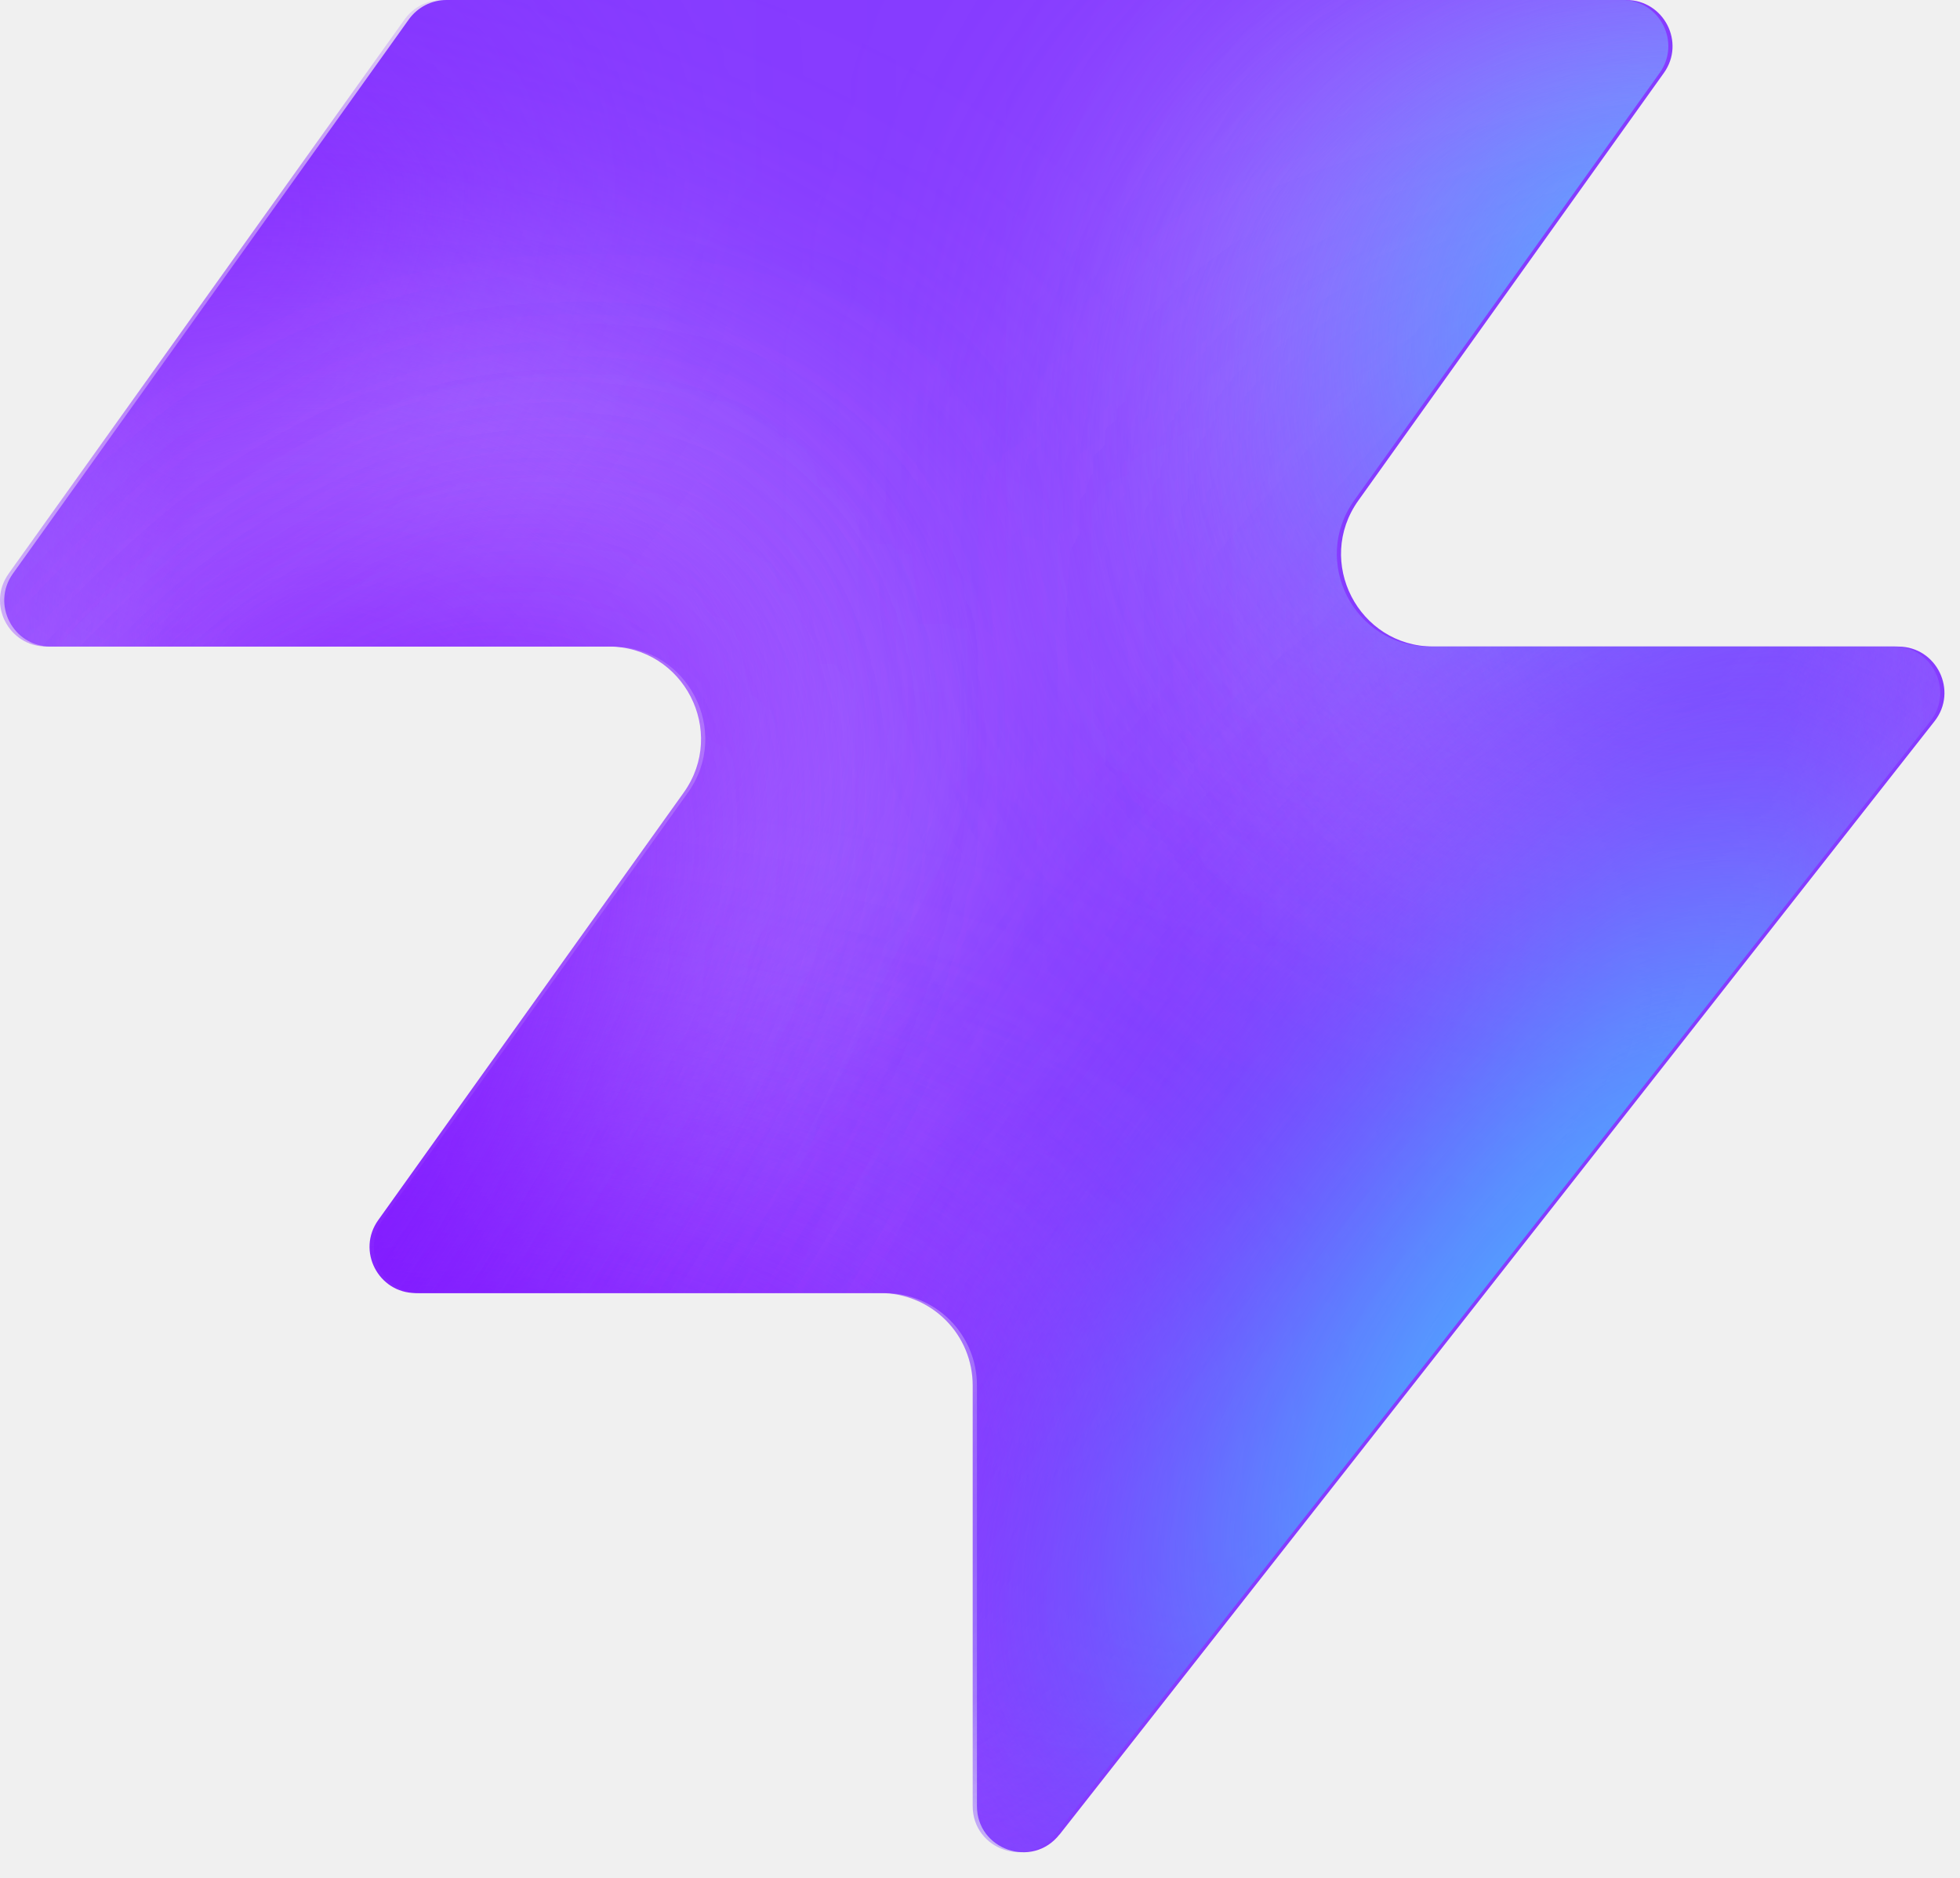
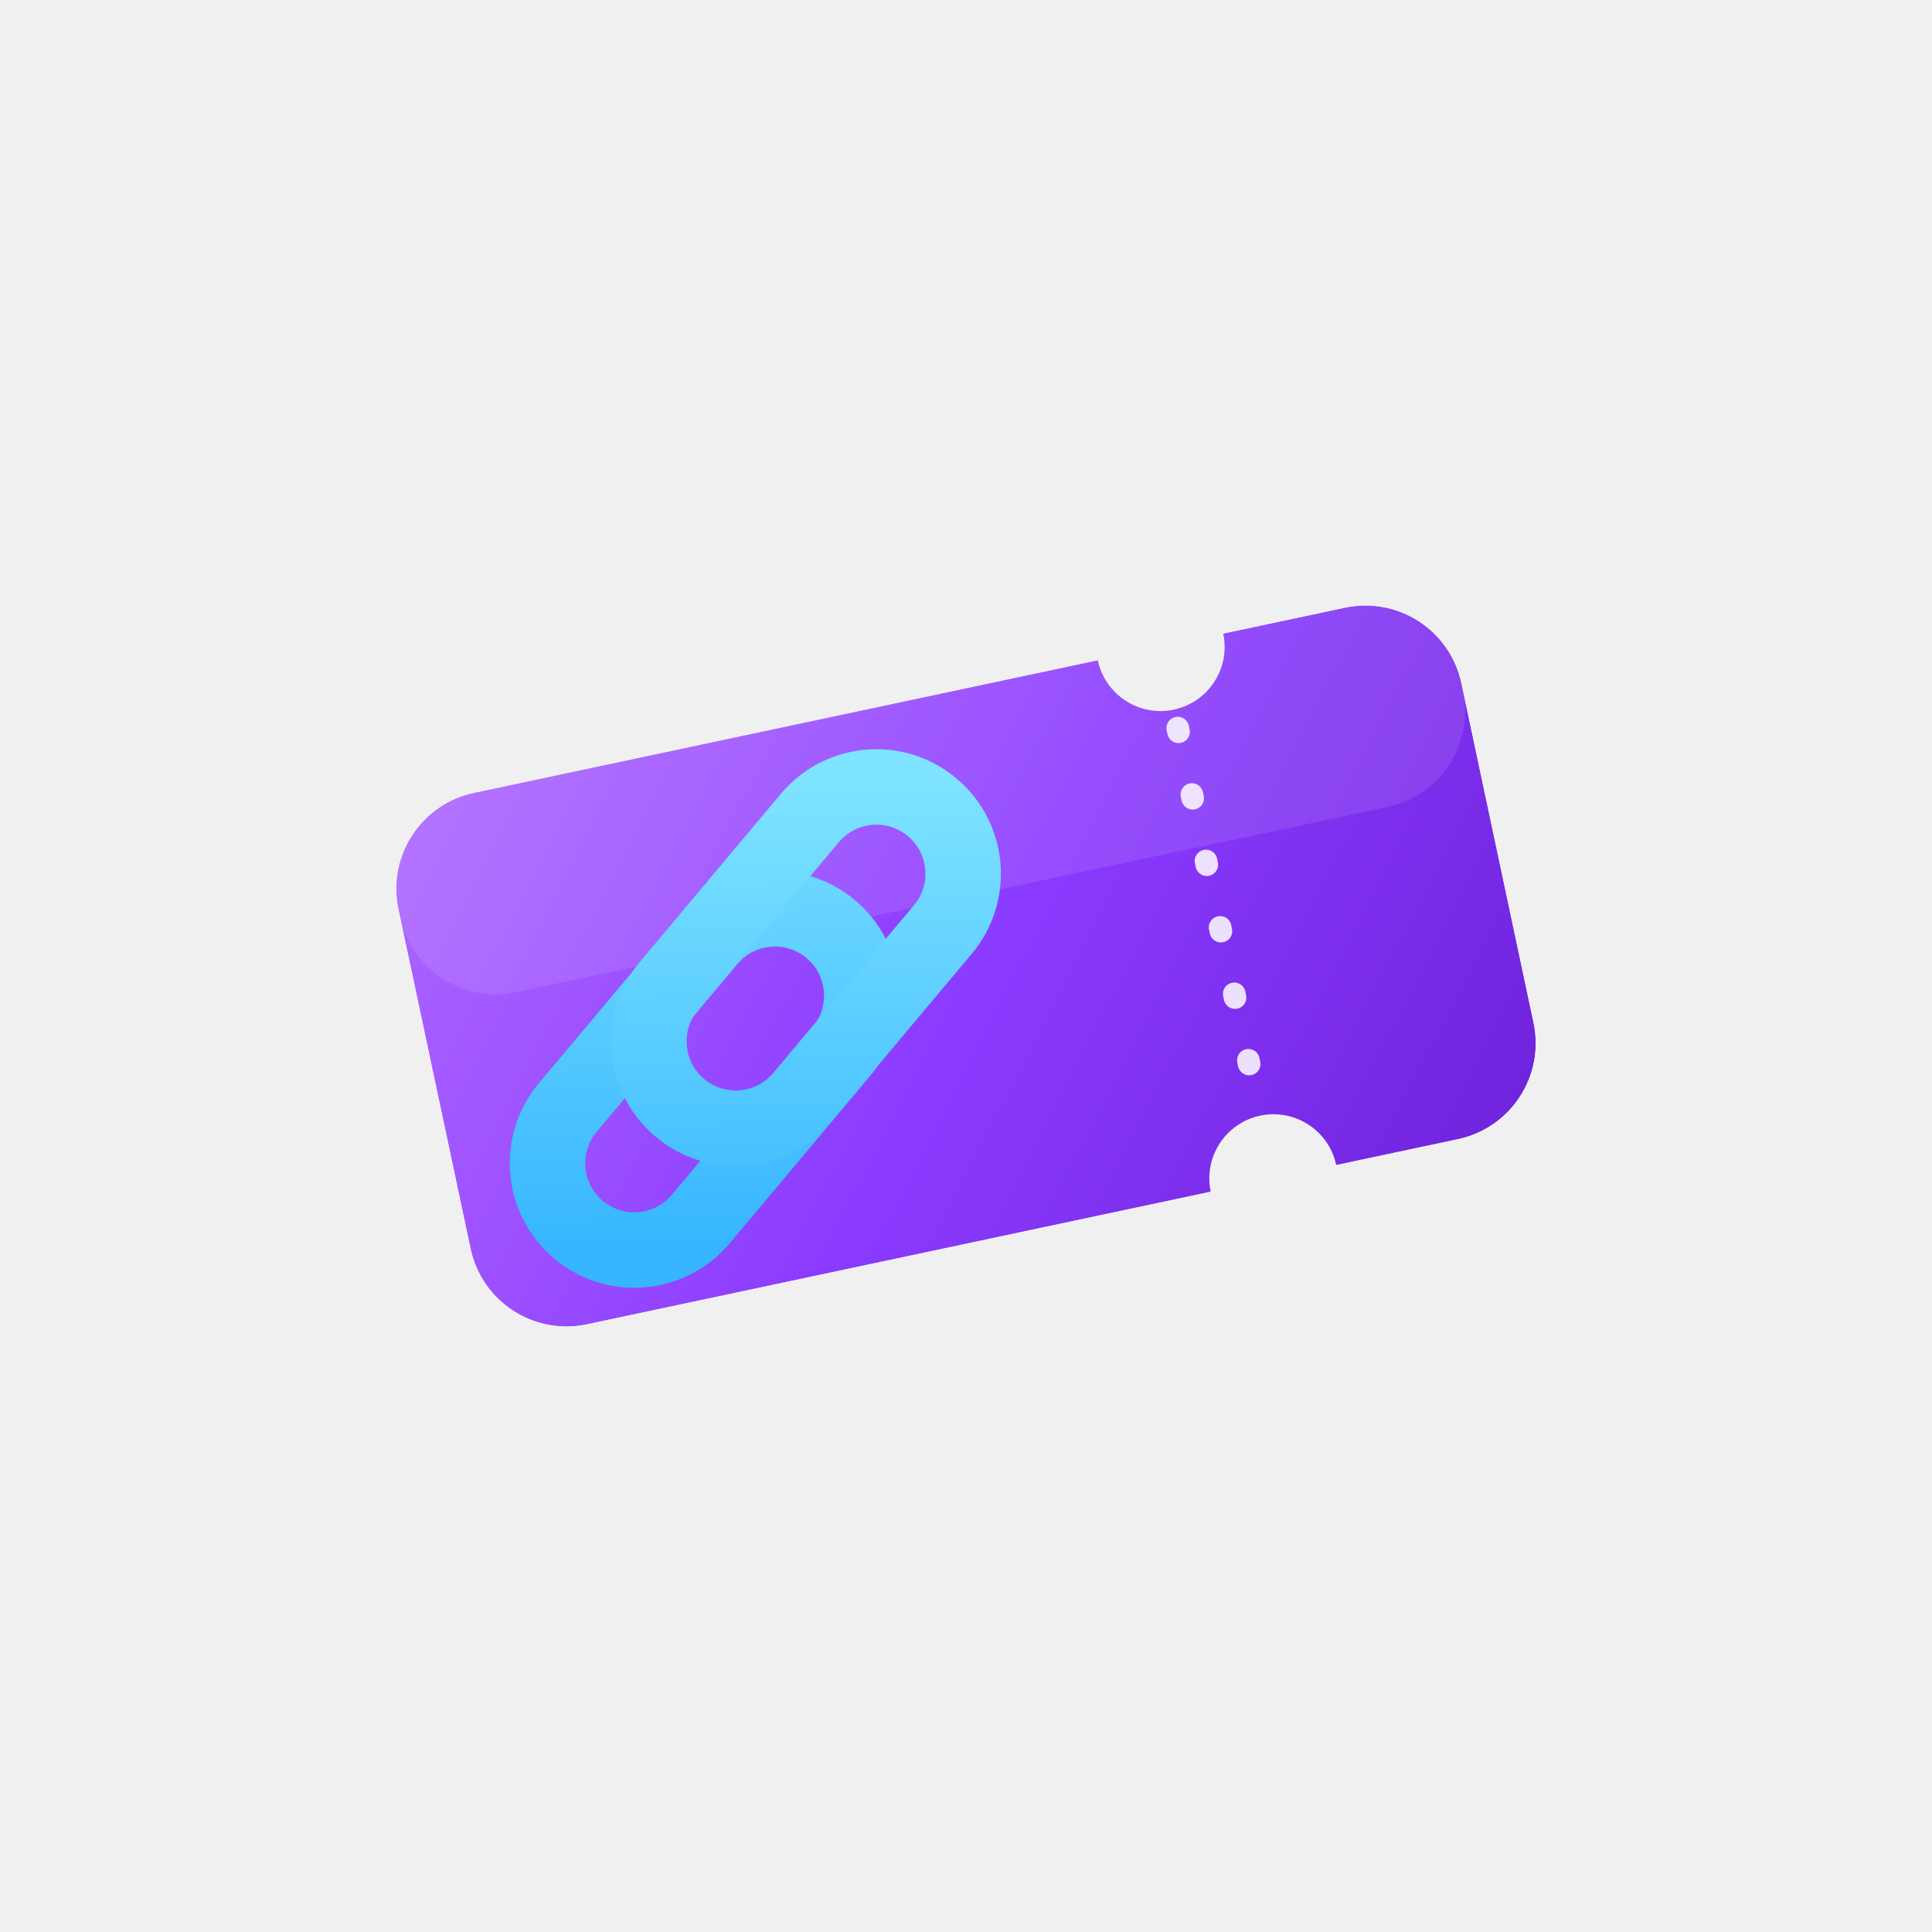
- <svg xmlns="http://www.w3.org/2000/svg" width="48" height="46" fill="none" viewBox="0 0 48 46">
-   <path fill="#863bff" d="M25.946 44.938c-.664.845-2.021.375-2.021-.698V33.937a2.26 2.26 0 0 0-2.262-2.262H10.287c-.92 0-1.456-1.04-.92-1.788l7.48-10.471c1.07-1.497 0-3.578-1.842-3.578H1.237c-.92 0-1.456-1.04-.92-1.788L10.013.474c.214-.297.556-.474.92-.474h28.894c.92 0 1.456 1.04.92 1.788l-7.48 10.471c-1.07 1.498 0 3.579 1.842 3.579h11.377c.943 0 1.473 1.088.89 1.83L25.947 44.94z" style="fill:#863bff;fill:color(display-p3 .525 .23 1);fill-opacity:1" />
-   <mask id="a" width="48" height="46" x="0" y="0" maskUnits="userSpaceOnUse" style="mask-type:alpha">
-     <path fill="#000" d="M25.842 44.938c-.664.844-2.021.375-2.021-.698V33.937a2.26 2.26 0 0 0-2.262-2.262H10.183c-.92 0-1.456-1.04-.92-1.788l7.48-10.471c1.07-1.498 0-3.579-1.842-3.579H1.133c-.92 0-1.456-1.04-.92-1.787L9.91.473c.214-.297.556-.474.92-.474h28.894c.92 0 1.456 1.04.92 1.788l-7.48 10.471c-1.07 1.498 0 3.578 1.842 3.578h11.377c.943 0 1.473 1.088.89 1.832L25.843 44.94z" style="fill:#000;fill-opacity:1" />
-   </mask>
-   <g mask="url(#a)">
-     <g filter="url(#b)">
-       <ellipse cx="5.508" cy="14.704" fill="#ede6ff" rx="5.508" ry="14.704" style="fill:#ede6ff;fill:color(display-p3 .927 .903 1);fill-opacity:1" transform="matrix(.00324 1 1 -.00324 -4.47 31.516)" />
-     </g>
-     <g filter="url(#c)">
-       <ellipse cx="10.399" cy="29.851" fill="#ede6ff" rx="10.399" ry="29.851" style="fill:#ede6ff;fill:color(display-p3 .927 .903 1);fill-opacity:1" transform="matrix(.00324 1 1 -.00324 -39.328 7.883)" />
-     </g>
-     <g filter="url(#d)">
-       <ellipse cx="5.508" cy="30.487" fill="#7e14ff" rx="5.508" ry="30.487" style="fill:#7e14ff;fill:color(display-p3 .492 .077 1);fill-opacity:1" transform="rotate(89.814 -25.913 -14.639)scale(1 -1)" />
-     </g>
-     <g filter="url(#e)">
-       <ellipse cx="5.508" cy="30.599" fill="#7e14ff" rx="5.508" ry="30.599" style="fill:#7e14ff;fill:color(display-p3 .492 .077 1);fill-opacity:1" transform="rotate(89.814 -32.644 -3.334)scale(1 -1)" />
-     </g>
-     <g filter="url(#f)">
-       <ellipse cx="5.508" cy="30.599" fill="#7e14ff" rx="5.508" ry="30.599" style="fill:#7e14ff;fill:color(display-p3 .492 .077 1);fill-opacity:1" transform="matrix(.00324 1 1 -.00324 -34.34 30.47)" />
-     </g>
-     <g filter="url(#g)">
-       <ellipse cx="14.072" cy="22.078" fill="#ede6ff" rx="14.072" ry="22.078" style="fill:#ede6ff;fill:color(display-p3 .927 .903 1);fill-opacity:1" transform="rotate(93.35 24.506 48.493)scale(-1 1)" />
-     </g>
-     <g filter="url(#h)">
-       <ellipse cx="3.47" cy="21.501" fill="#7e14ff" rx="3.47" ry="21.501" style="fill:#7e14ff;fill:color(display-p3 .492 .077 1);fill-opacity:1" transform="rotate(89.009 28.708 47.59)scale(-1 1)" />
-     </g>
-     <g filter="url(#i)">
-       <ellipse cx="3.47" cy="21.501" fill="#7e14ff" rx="3.47" ry="21.501" style="fill:#7e14ff;fill:color(display-p3 .492 .077 1);fill-opacity:1" transform="rotate(89.009 28.708 47.59)scale(-1 1)" />
-     </g>
-     <g filter="url(#j)">
-       <ellipse cx=".387" cy="8.972" fill="#7e14ff" rx="4.407" ry="29.108" style="fill:#7e14ff;fill:color(display-p3 .492 .077 1);fill-opacity:1" transform="rotate(39.51 .387 8.972)" />
-     </g>
-     <g filter="url(#k)">
-       <ellipse cx="47.523" cy="-6.092" fill="#7e14ff" rx="4.407" ry="29.108" style="fill:#7e14ff;fill:color(display-p3 .492 .077 1);fill-opacity:1" transform="rotate(37.892 47.523 -6.092)" />
-     </g>
-     <g filter="url(#l)">
-       <ellipse cx="41.412" cy="6.333" fill="#47bfff" rx="5.971" ry="9.665" style="fill:#47bfff;fill:color(display-p3 .28 .748 1);fill-opacity:1" transform="rotate(37.892 41.412 6.333)" />
-     </g>
-     <g filter="url(#m)">
-       <ellipse cx="-1.879" cy="38.332" fill="#7e14ff" rx="4.407" ry="29.108" style="fill:#7e14ff;fill:color(display-p3 .492 .077 1);fill-opacity:1" transform="rotate(37.892 -1.88 38.332)" />
-     </g>
-     <g filter="url(#n)">
-       <ellipse cx="-1.879" cy="38.332" fill="#7e14ff" rx="4.407" ry="29.108" style="fill:#7e14ff;fill:color(display-p3 .492 .077 1);fill-opacity:1" transform="rotate(37.892 -1.88 38.332)" />
-     </g>
-     <g filter="url(#o)">
-       <ellipse cx="35.651" cy="29.907" fill="#7e14ff" rx="4.407" ry="29.108" style="fill:#7e14ff;fill:color(display-p3 .492 .077 1);fill-opacity:1" transform="rotate(37.892 35.651 29.907)" />
-     </g>
-     <g filter="url(#p)">
-       <ellipse cx="38.418" cy="32.4" fill="#47bfff" rx="5.971" ry="15.297" style="fill:#47bfff;fill:color(display-p3 .28 .748 1);fill-opacity:1" transform="rotate(37.892 38.418 32.4)" />
+ <svg xmlns="http://www.w3.org/2000/svg" viewBox="0 0 512 512" fill="none">
+   <defs>
+     <linearGradient id="tcTicket" x1="120" y1="150" x2="392" y2="372" gradientUnits="userSpaceOnUse">
+       <stop offset="0" stop-color="#b16bff" />
+       <stop offset=".5" stop-color="#8b3bff" />
+       <stop offset="1" stop-color="#6a1fd6" />
+     </linearGradient>
+     <linearGradient id="tcChain" x1="150" y1="300" x2="250" y2="212" gradientUnits="userSpaceOnUse">
+       <stop offset="0" stop-color="#37b6ff" />
+       <stop offset="1" stop-color="#7fe4ff" />
+     </linearGradient>
+     <mask id="tcNotch">
+       <rect x="112" y="184" width="288" height="144" rx="26" fill="#fff" />
+       <circle cx="324" cy="184" r="17" fill="#000" />
+       <circle cx="324" cy="328" r="17" fill="#000" />
+     </mask>
+   </defs>
+   <g transform="rotate(-12 256 256)">
+     <rect x="112" y="184" width="288" height="144" rx="26" fill="url(#tcTicket)" mask="url(#tcNotch)" />
+     <rect x="112" y="184" width="288" height="54" rx="26" fill="#ffffff" opacity=".10" mask="url(#tcNotch)" />
+     <line x1="324" y1="206" x2="324" y2="306" stroke="#ffffff" stroke-width="6" stroke-linecap="round" stroke-dasharray="1 17" opacity=".85" />
+     <g stroke="url(#tcChain)" stroke-width="20" fill="none" stroke-linecap="round">
+       <rect x="130" y="248" width="104" height="46" rx="23" transform="rotate(-38 182 271)" />
+       <rect x="163" y="222" width="104" height="46" rx="23" transform="rotate(-38 215 245)" />
    </g>
  </g>
-   <defs>
-     <filter id="b" width="60.045" height="41.654" x="-19.77" y="16.149" color-interpolation-filters="sRGB" filterUnits="userSpaceOnUse">
-       <feFlood flood-opacity="0" result="BackgroundImageFix" />
-       <feBlend in="SourceGraphic" in2="BackgroundImageFix" result="shape" />
-       <feGaussianBlur result="effect1_foregroundBlur_2002_17158" stdDeviation="7.659" />
-     </filter>
-     <filter id="c" width="90.34" height="51.437" x="-54.613" y="-7.533" color-interpolation-filters="sRGB" filterUnits="userSpaceOnUse">
-       <feFlood flood-opacity="0" result="BackgroundImageFix" />
-       <feBlend in="SourceGraphic" in2="BackgroundImageFix" result="shape" />
-       <feGaussianBlur result="effect1_foregroundBlur_2002_17158" stdDeviation="7.659" />
-     </filter>
-     <filter id="d" width="79.355" height="29.4" x="-49.64" y="2.03" color-interpolation-filters="sRGB" filterUnits="userSpaceOnUse">
-       <feFlood flood-opacity="0" result="BackgroundImageFix" />
-       <feBlend in="SourceGraphic" in2="BackgroundImageFix" result="shape" />
-       <feGaussianBlur result="effect1_foregroundBlur_2002_17158" stdDeviation="4.596" />
-     </filter>
-     <filter id="e" width="79.579" height="29.4" x="-45.045" y="20.029" color-interpolation-filters="sRGB" filterUnits="userSpaceOnUse">
-       <feFlood flood-opacity="0" result="BackgroundImageFix" />
-       <feBlend in="SourceGraphic" in2="BackgroundImageFix" result="shape" />
-       <feGaussianBlur result="effect1_foregroundBlur_2002_17158" stdDeviation="4.596" />
-     </filter>
-     <filter id="f" width="79.579" height="29.4" x="-43.513" y="21.178" color-interpolation-filters="sRGB" filterUnits="userSpaceOnUse">
-       <feFlood flood-opacity="0" result="BackgroundImageFix" />
-       <feBlend in="SourceGraphic" in2="BackgroundImageFix" result="shape" />
-       <feGaussianBlur result="effect1_foregroundBlur_2002_17158" stdDeviation="4.596" />
-     </filter>
-     <filter id="g" width="74.749" height="58.852" x="15.756" y="-17.901" color-interpolation-filters="sRGB" filterUnits="userSpaceOnUse">
-       <feFlood flood-opacity="0" result="BackgroundImageFix" />
-       <feBlend in="SourceGraphic" in2="BackgroundImageFix" result="shape" />
-       <feGaussianBlur result="effect1_foregroundBlur_2002_17158" stdDeviation="7.659" />
-     </filter>
-     <filter id="h" width="61.377" height="25.362" x="23.548" y="2.284" color-interpolation-filters="sRGB" filterUnits="userSpaceOnUse">
-       <feFlood flood-opacity="0" result="BackgroundImageFix" />
-       <feBlend in="SourceGraphic" in2="BackgroundImageFix" result="shape" />
-       <feGaussianBlur result="effect1_foregroundBlur_2002_17158" stdDeviation="4.596" />
-     </filter>
-     <filter id="i" width="61.377" height="25.362" x="23.548" y="2.284" color-interpolation-filters="sRGB" filterUnits="userSpaceOnUse">
-       <feFlood flood-opacity="0" result="BackgroundImageFix" />
-       <feBlend in="SourceGraphic" in2="BackgroundImageFix" result="shape" />
-       <feGaussianBlur result="effect1_foregroundBlur_2002_17158" stdDeviation="4.596" />
-     </filter>
-     <filter id="j" width="56.045" height="63.649" x="-27.636" y="-22.853" color-interpolation-filters="sRGB" filterUnits="userSpaceOnUse">
-       <feFlood flood-opacity="0" result="BackgroundImageFix" />
-       <feBlend in="SourceGraphic" in2="BackgroundImageFix" result="shape" />
-       <feGaussianBlur result="effect1_foregroundBlur_2002_17158" stdDeviation="4.596" />
-     </filter>
-     <filter id="k" width="54.814" height="64.646" x="20.116" y="-38.415" color-interpolation-filters="sRGB" filterUnits="userSpaceOnUse">
-       <feFlood flood-opacity="0" result="BackgroundImageFix" />
-       <feBlend in="SourceGraphic" in2="BackgroundImageFix" result="shape" />
-       <feGaussianBlur result="effect1_foregroundBlur_2002_17158" stdDeviation="4.596" />
-     </filter>
-     <filter id="l" width="33.541" height="35.313" x="24.641" y="-11.323" color-interpolation-filters="sRGB" filterUnits="userSpaceOnUse">
-       <feFlood flood-opacity="0" result="BackgroundImageFix" />
-       <feBlend in="SourceGraphic" in2="BackgroundImageFix" result="shape" />
-       <feGaussianBlur result="effect1_foregroundBlur_2002_17158" stdDeviation="4.596" />
-     </filter>
-     <filter id="m" width="54.814" height="64.646" x="-29.286" y="6.009" color-interpolation-filters="sRGB" filterUnits="userSpaceOnUse">
-       <feFlood flood-opacity="0" result="BackgroundImageFix" />
-       <feBlend in="SourceGraphic" in2="BackgroundImageFix" result="shape" />
-       <feGaussianBlur result="effect1_foregroundBlur_2002_17158" stdDeviation="4.596" />
-     </filter>
-     <filter id="n" width="54.814" height="64.646" x="-29.286" y="6.009" color-interpolation-filters="sRGB" filterUnits="userSpaceOnUse">
-       <feFlood flood-opacity="0" result="BackgroundImageFix" />
-       <feBlend in="SourceGraphic" in2="BackgroundImageFix" result="shape" />
-       <feGaussianBlur result="effect1_foregroundBlur_2002_17158" stdDeviation="4.596" />
-     </filter>
-     <filter id="o" width="54.814" height="64.646" x="8.244" y="-2.416" color-interpolation-filters="sRGB" filterUnits="userSpaceOnUse">
-       <feFlood flood-opacity="0" result="BackgroundImageFix" />
-       <feBlend in="SourceGraphic" in2="BackgroundImageFix" result="shape" />
-       <feGaussianBlur result="effect1_foregroundBlur_2002_17158" stdDeviation="4.596" />
-     </filter>
-     <filter id="p" width="39.409" height="43.623" x="18.713" y="10.588" color-interpolation-filters="sRGB" filterUnits="userSpaceOnUse">
-       <feFlood flood-opacity="0" result="BackgroundImageFix" />
-       <feBlend in="SourceGraphic" in2="BackgroundImageFix" result="shape" />
-       <feGaussianBlur result="effect1_foregroundBlur_2002_17158" stdDeviation="4.596" />
-     </filter>
-   </defs>
</svg>
